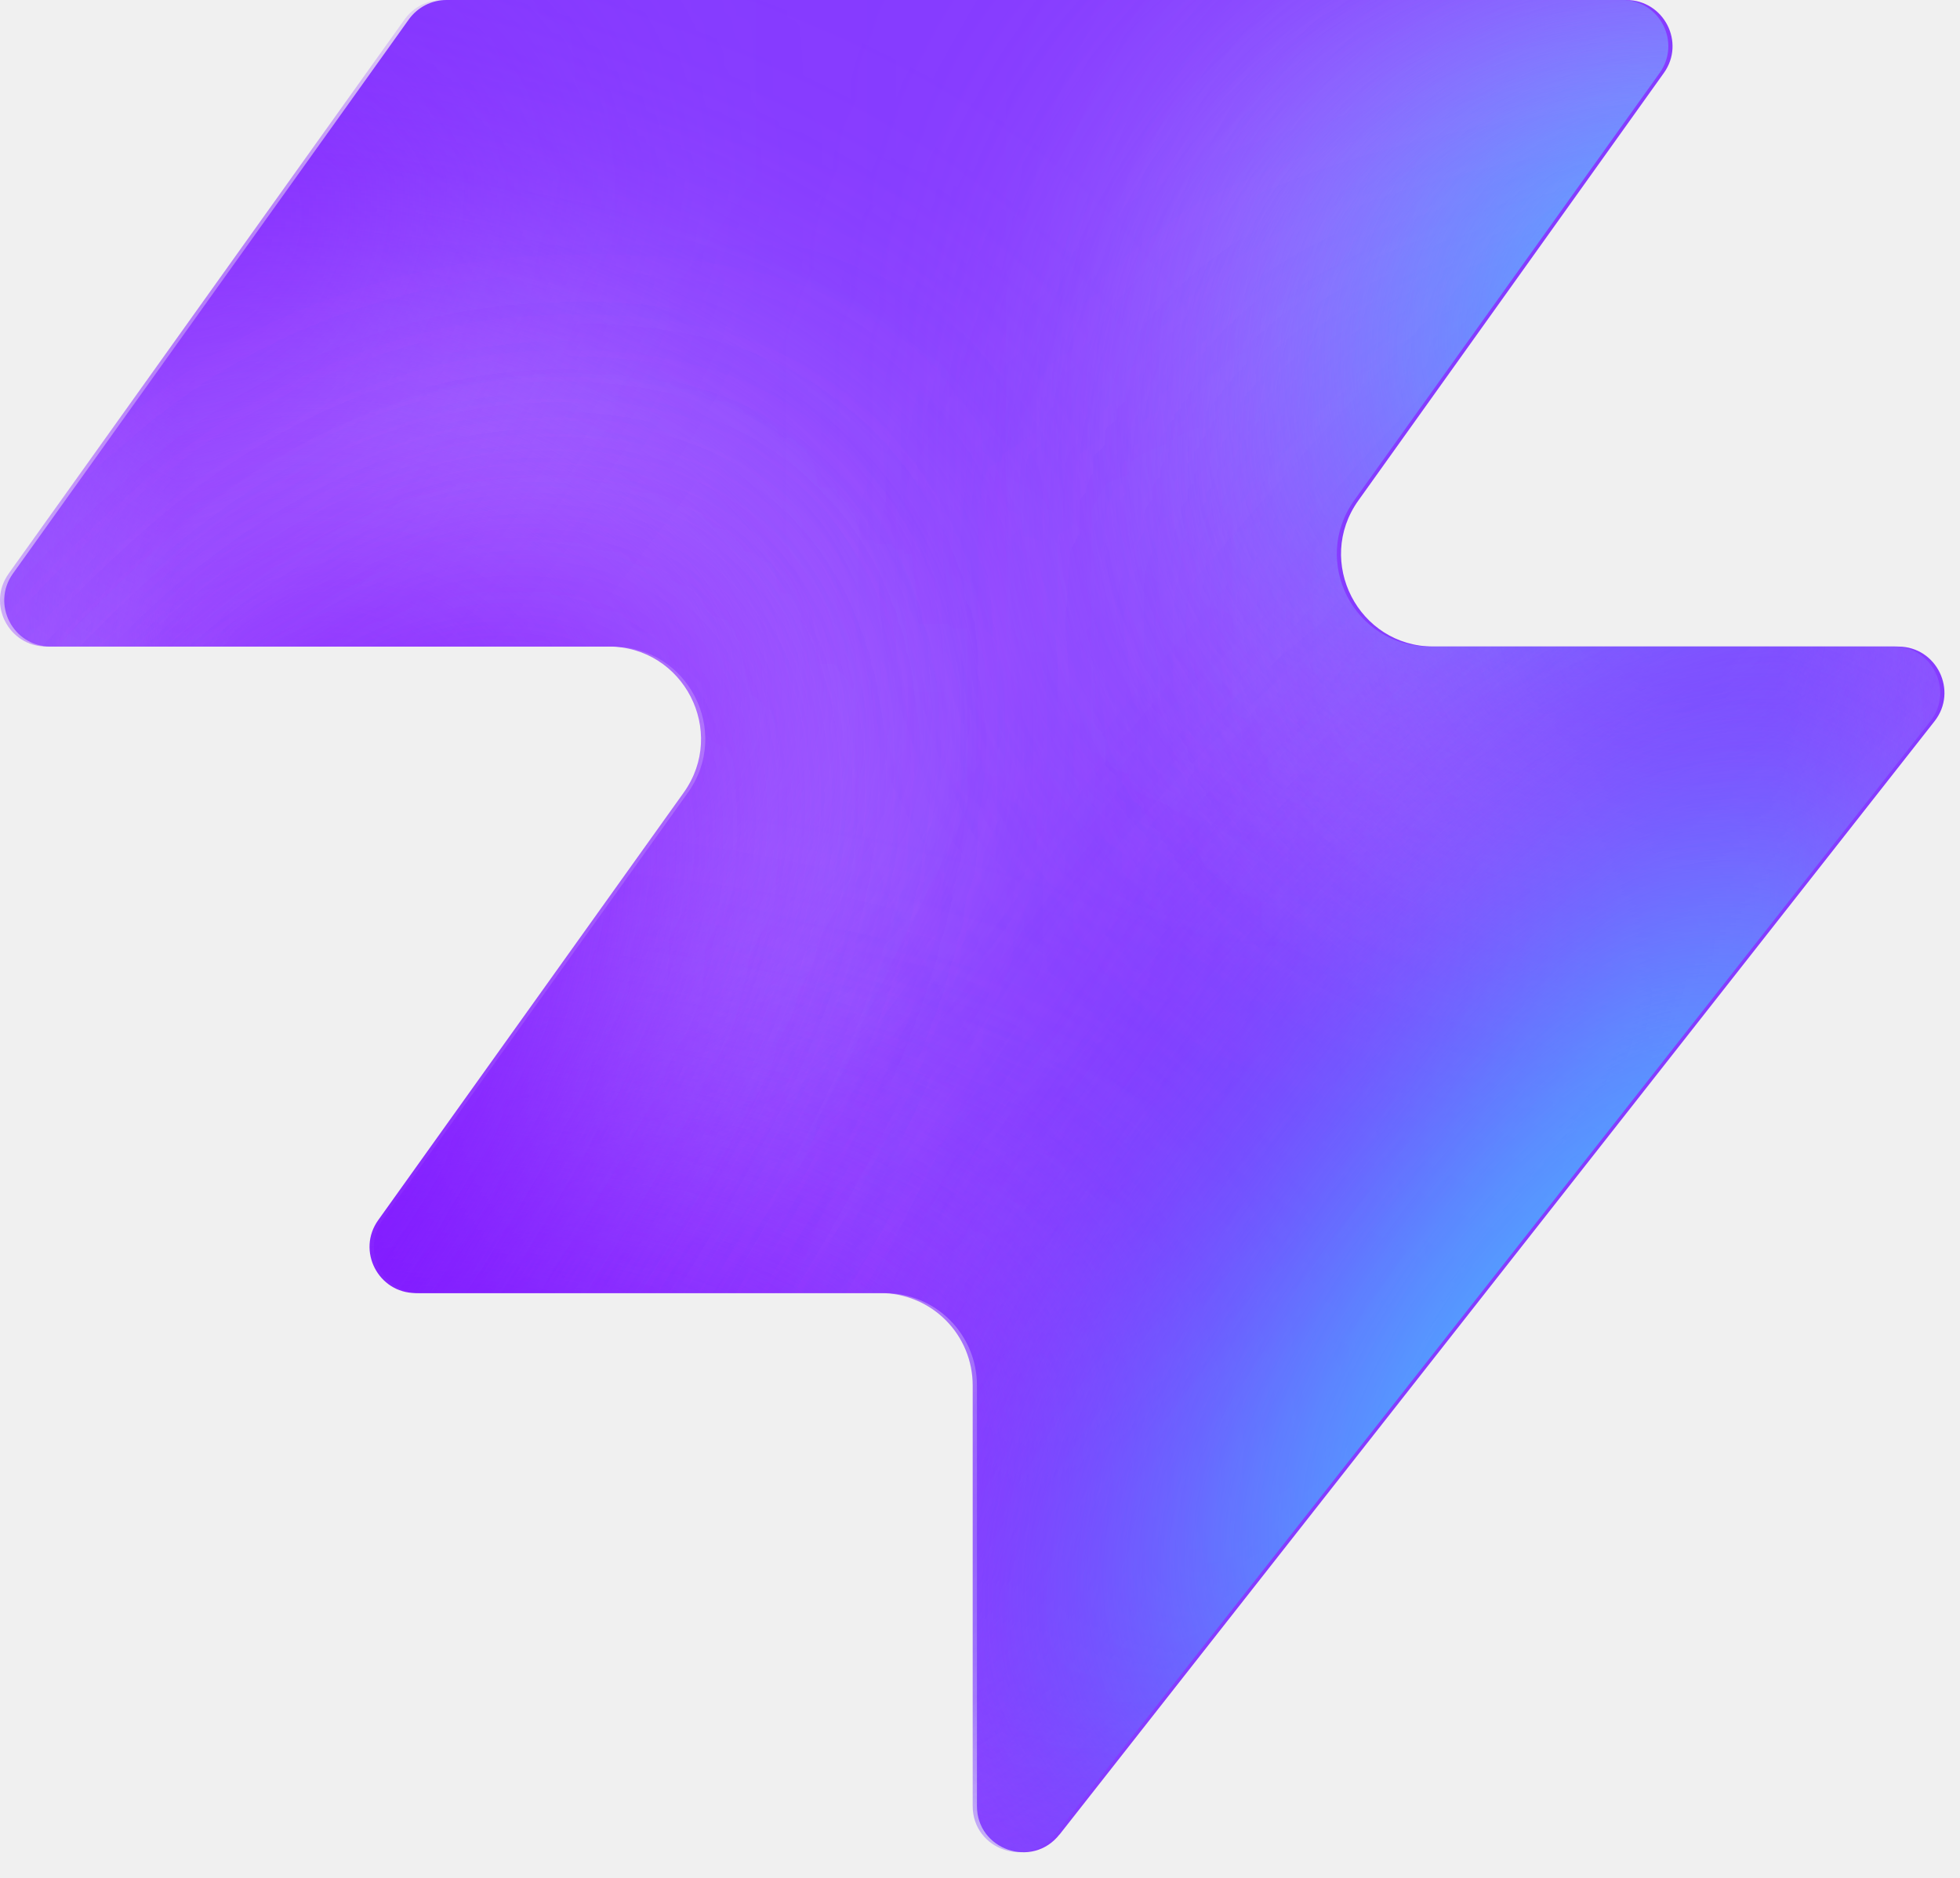
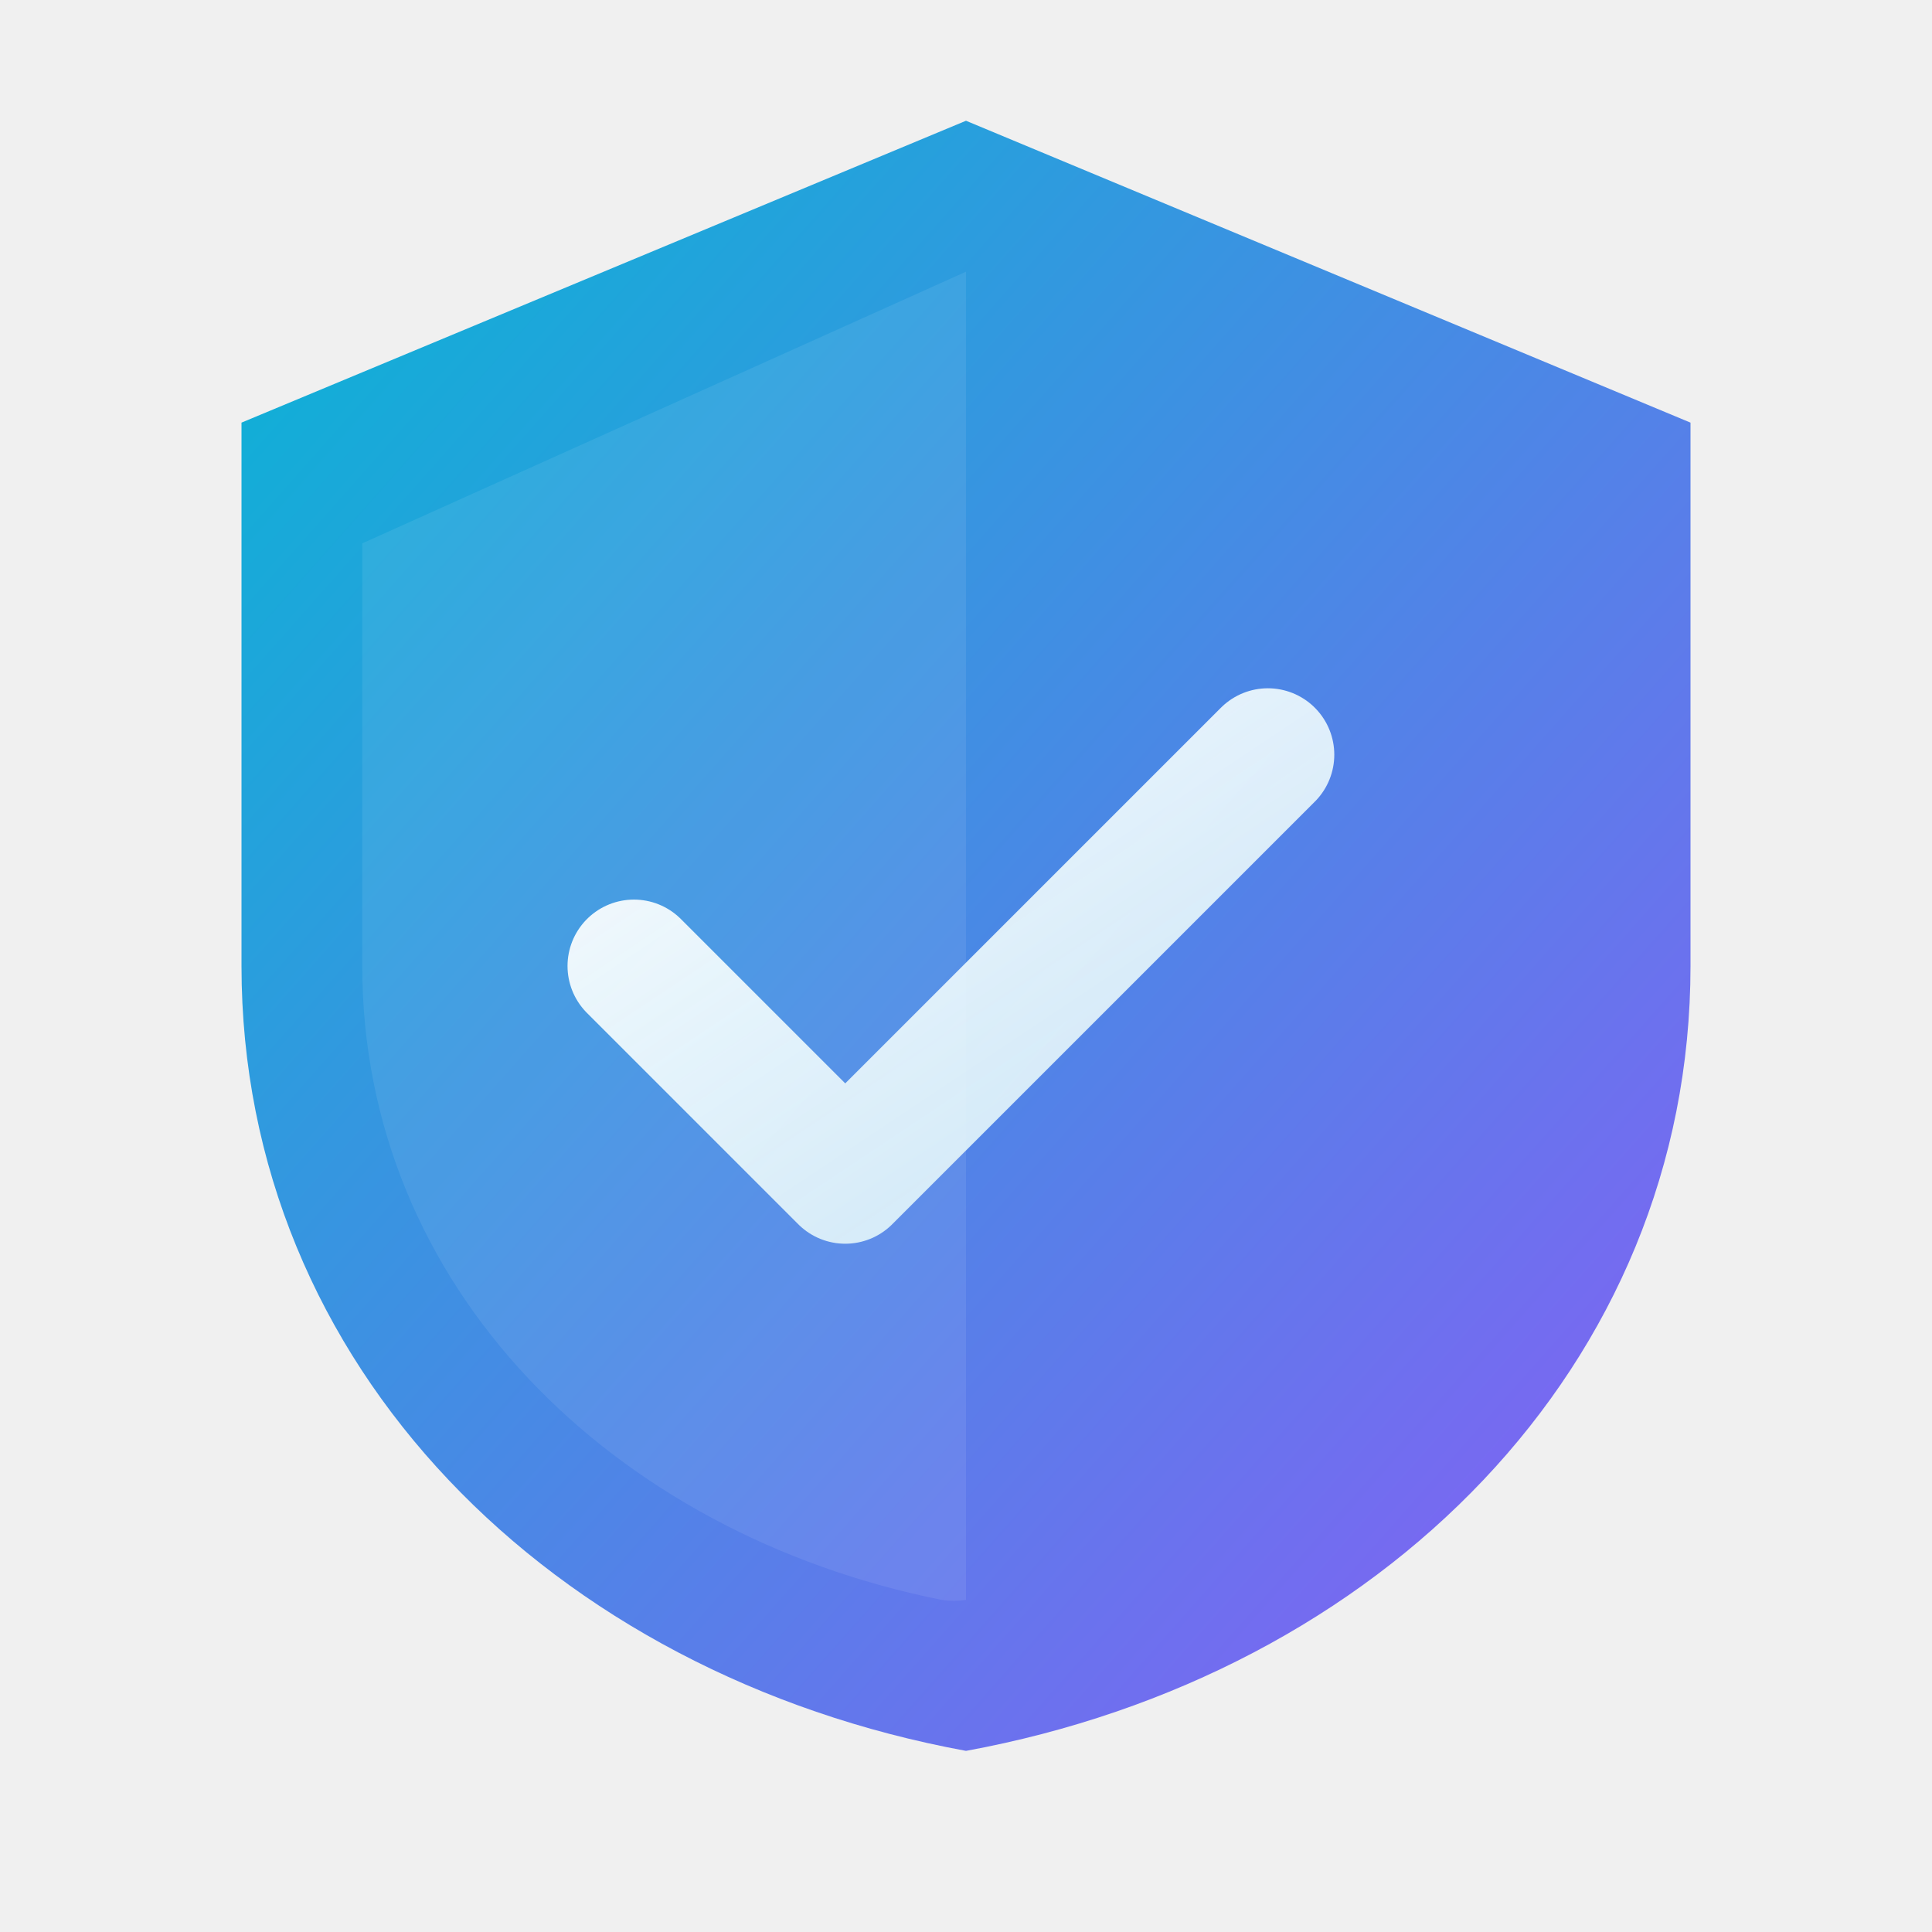
- <svg xmlns="http://www.w3.org/2000/svg" width="48" height="46" fill="none" viewBox="0 0 48 46">
-   <path fill="#863bff" d="M25.946 44.938c-.664.845-2.021.375-2.021-.698V33.937a2.26 2.26 0 0 0-2.262-2.262H10.287c-.92 0-1.456-1.04-.92-1.788l7.48-10.471c1.07-1.497 0-3.578-1.842-3.578H1.237c-.92 0-1.456-1.04-.92-1.788L10.013.474c.214-.297.556-.474.92-.474h28.894c.92 0 1.456 1.04.92 1.788l-7.48 10.471c-1.07 1.498 0 3.579 1.842 3.579h11.377c.943 0 1.473 1.088.89 1.83L25.947 44.94z" style="fill:#863bff;fill:color(display-p3 .525 .23 1);fill-opacity:1" />
-   <mask id="a" width="48" height="46" x="0" y="0" maskUnits="userSpaceOnUse" style="mask-type:alpha">
-     <path fill="#000" d="M25.842 44.938c-.664.844-2.021.375-2.021-.698V33.937a2.26 2.26 0 0 0-2.262-2.262H10.183c-.92 0-1.456-1.04-.92-1.788l7.48-10.471c1.07-1.498 0-3.579-1.842-3.579H1.133c-.92 0-1.456-1.04-.92-1.787L9.91.473c.214-.297.556-.474.92-.474h28.894c.92 0 1.456 1.04.92 1.788l-7.48 10.471c-1.07 1.498 0 3.578 1.842 3.578h11.377c.943 0 1.473 1.088.89 1.832L25.843 44.94z" style="fill:#000;fill-opacity:1" />
-   </mask>
-   <g mask="url(#a)">
-     <g filter="url(#b)">
-       <ellipse cx="5.508" cy="14.704" fill="#ede6ff" rx="5.508" ry="14.704" style="fill:#ede6ff;fill:color(display-p3 .927 .903 1);fill-opacity:1" transform="matrix(.00324 1 1 -.00324 -4.47 31.516)" />
-     </g>
-     <g filter="url(#c)">
-       <ellipse cx="10.399" cy="29.851" fill="#ede6ff" rx="10.399" ry="29.851" style="fill:#ede6ff;fill:color(display-p3 .927 .903 1);fill-opacity:1" transform="matrix(.00324 1 1 -.00324 -39.328 7.883)" />
-     </g>
-     <g filter="url(#d)">
-       <ellipse cx="5.508" cy="30.487" fill="#7e14ff" rx="5.508" ry="30.487" style="fill:#7e14ff;fill:color(display-p3 .492 .077 1);fill-opacity:1" transform="rotate(89.814 -25.913 -14.639)scale(1 -1)" />
-     </g>
-     <g filter="url(#e)">
-       <ellipse cx="5.508" cy="30.599" fill="#7e14ff" rx="5.508" ry="30.599" style="fill:#7e14ff;fill:color(display-p3 .492 .077 1);fill-opacity:1" transform="rotate(89.814 -32.644 -3.334)scale(1 -1)" />
-     </g>
-     <g filter="url(#f)">
-       <ellipse cx="5.508" cy="30.599" fill="#7e14ff" rx="5.508" ry="30.599" style="fill:#7e14ff;fill:color(display-p3 .492 .077 1);fill-opacity:1" transform="matrix(.00324 1 1 -.00324 -34.34 30.47)" />
-     </g>
-     <g filter="url(#g)">
-       <ellipse cx="14.072" cy="22.078" fill="#ede6ff" rx="14.072" ry="22.078" style="fill:#ede6ff;fill:color(display-p3 .927 .903 1);fill-opacity:1" transform="rotate(93.35 24.506 48.493)scale(-1 1)" />
-     </g>
-     <g filter="url(#h)">
-       <ellipse cx="3.47" cy="21.501" fill="#7e14ff" rx="3.47" ry="21.501" style="fill:#7e14ff;fill:color(display-p3 .492 .077 1);fill-opacity:1" transform="rotate(89.009 28.708 47.59)scale(-1 1)" />
-     </g>
-     <g filter="url(#i)">
-       <ellipse cx="3.47" cy="21.501" fill="#7e14ff" rx="3.47" ry="21.501" style="fill:#7e14ff;fill:color(display-p3 .492 .077 1);fill-opacity:1" transform="rotate(89.009 28.708 47.59)scale(-1 1)" />
-     </g>
-     <g filter="url(#j)">
-       <ellipse cx=".387" cy="8.972" fill="#7e14ff" rx="4.407" ry="29.108" style="fill:#7e14ff;fill:color(display-p3 .492 .077 1);fill-opacity:1" transform="rotate(39.51 .387 8.972)" />
-     </g>
-     <g filter="url(#k)">
-       <ellipse cx="47.523" cy="-6.092" fill="#7e14ff" rx="4.407" ry="29.108" style="fill:#7e14ff;fill:color(display-p3 .492 .077 1);fill-opacity:1" transform="rotate(37.892 47.523 -6.092)" />
-     </g>
-     <g filter="url(#l)">
-       <ellipse cx="41.412" cy="6.333" fill="#47bfff" rx="5.971" ry="9.665" style="fill:#47bfff;fill:color(display-p3 .28 .748 1);fill-opacity:1" transform="rotate(37.892 41.412 6.333)" />
-     </g>
-     <g filter="url(#m)">
-       <ellipse cx="-1.879" cy="38.332" fill="#7e14ff" rx="4.407" ry="29.108" style="fill:#7e14ff;fill:color(display-p3 .492 .077 1);fill-opacity:1" transform="rotate(37.892 -1.88 38.332)" />
-     </g>
-     <g filter="url(#n)">
-       <ellipse cx="-1.879" cy="38.332" fill="#7e14ff" rx="4.407" ry="29.108" style="fill:#7e14ff;fill:color(display-p3 .492 .077 1);fill-opacity:1" transform="rotate(37.892 -1.88 38.332)" />
-     </g>
-     <g filter="url(#o)">
-       <ellipse cx="35.651" cy="29.907" fill="#7e14ff" rx="4.407" ry="29.108" style="fill:#7e14ff;fill:color(display-p3 .492 .077 1);fill-opacity:1" transform="rotate(37.892 35.651 29.907)" />
-     </g>
-     <g filter="url(#p)">
-       <ellipse cx="38.418" cy="32.4" fill="#47bfff" rx="5.971" ry="15.297" style="fill:#47bfff;fill:color(display-p3 .28 .748 1);fill-opacity:1" transform="rotate(37.892 38.418 32.4)" />
-     </g>
-   </g>
+ <svg xmlns="http://www.w3.org/2000/svg" viewBox="0 0 32 32" fill="none">
  <defs>
-     <filter id="b" width="60.045" height="41.654" x="-19.77" y="16.149" color-interpolation-filters="sRGB" filterUnits="userSpaceOnUse">
-       <feFlood flood-opacity="0" result="BackgroundImageFix" />
-       <feBlend in="SourceGraphic" in2="BackgroundImageFix" result="shape" />
-       <feGaussianBlur result="effect1_foregroundBlur_2002_17158" stdDeviation="7.659" />
-     </filter>
-     <filter id="c" width="90.34" height="51.437" x="-54.613" y="-7.533" color-interpolation-filters="sRGB" filterUnits="userSpaceOnUse">
-       <feFlood flood-opacity="0" result="BackgroundImageFix" />
-       <feBlend in="SourceGraphic" in2="BackgroundImageFix" result="shape" />
-       <feGaussianBlur result="effect1_foregroundBlur_2002_17158" stdDeviation="7.659" />
-     </filter>
-     <filter id="d" width="79.355" height="29.4" x="-49.64" y="2.03" color-interpolation-filters="sRGB" filterUnits="userSpaceOnUse">
-       <feFlood flood-opacity="0" result="BackgroundImageFix" />
-       <feBlend in="SourceGraphic" in2="BackgroundImageFix" result="shape" />
-       <feGaussianBlur result="effect1_foregroundBlur_2002_17158" stdDeviation="4.596" />
-     </filter>
-     <filter id="e" width="79.579" height="29.4" x="-45.045" y="20.029" color-interpolation-filters="sRGB" filterUnits="userSpaceOnUse">
-       <feFlood flood-opacity="0" result="BackgroundImageFix" />
-       <feBlend in="SourceGraphic" in2="BackgroundImageFix" result="shape" />
-       <feGaussianBlur result="effect1_foregroundBlur_2002_17158" stdDeviation="4.596" />
-     </filter>
-     <filter id="f" width="79.579" height="29.4" x="-43.513" y="21.178" color-interpolation-filters="sRGB" filterUnits="userSpaceOnUse">
-       <feFlood flood-opacity="0" result="BackgroundImageFix" />
-       <feBlend in="SourceGraphic" in2="BackgroundImageFix" result="shape" />
-       <feGaussianBlur result="effect1_foregroundBlur_2002_17158" stdDeviation="4.596" />
-     </filter>
-     <filter id="g" width="74.749" height="58.852" x="15.756" y="-17.901" color-interpolation-filters="sRGB" filterUnits="userSpaceOnUse">
-       <feFlood flood-opacity="0" result="BackgroundImageFix" />
-       <feBlend in="SourceGraphic" in2="BackgroundImageFix" result="shape" />
-       <feGaussianBlur result="effect1_foregroundBlur_2002_17158" stdDeviation="7.659" />
-     </filter>
-     <filter id="h" width="61.377" height="25.362" x="23.548" y="2.284" color-interpolation-filters="sRGB" filterUnits="userSpaceOnUse">
-       <feFlood flood-opacity="0" result="BackgroundImageFix" />
-       <feBlend in="SourceGraphic" in2="BackgroundImageFix" result="shape" />
-       <feGaussianBlur result="effect1_foregroundBlur_2002_17158" stdDeviation="4.596" />
-     </filter>
-     <filter id="i" width="61.377" height="25.362" x="23.548" y="2.284" color-interpolation-filters="sRGB" filterUnits="userSpaceOnUse">
-       <feFlood flood-opacity="0" result="BackgroundImageFix" />
-       <feBlend in="SourceGraphic" in2="BackgroundImageFix" result="shape" />
-       <feGaussianBlur result="effect1_foregroundBlur_2002_17158" stdDeviation="4.596" />
-     </filter>
-     <filter id="j" width="56.045" height="63.649" x="-27.636" y="-22.853" color-interpolation-filters="sRGB" filterUnits="userSpaceOnUse">
-       <feFlood flood-opacity="0" result="BackgroundImageFix" />
-       <feBlend in="SourceGraphic" in2="BackgroundImageFix" result="shape" />
-       <feGaussianBlur result="effect1_foregroundBlur_2002_17158" stdDeviation="4.596" />
-     </filter>
-     <filter id="k" width="54.814" height="64.646" x="20.116" y="-38.415" color-interpolation-filters="sRGB" filterUnits="userSpaceOnUse">
-       <feFlood flood-opacity="0" result="BackgroundImageFix" />
-       <feBlend in="SourceGraphic" in2="BackgroundImageFix" result="shape" />
-       <feGaussianBlur result="effect1_foregroundBlur_2002_17158" stdDeviation="4.596" />
-     </filter>
-     <filter id="l" width="33.541" height="35.313" x="24.641" y="-11.323" color-interpolation-filters="sRGB" filterUnits="userSpaceOnUse">
-       <feFlood flood-opacity="0" result="BackgroundImageFix" />
-       <feBlend in="SourceGraphic" in2="BackgroundImageFix" result="shape" />
-       <feGaussianBlur result="effect1_foregroundBlur_2002_17158" stdDeviation="4.596" />
-     </filter>
-     <filter id="m" width="54.814" height="64.646" x="-29.286" y="6.009" color-interpolation-filters="sRGB" filterUnits="userSpaceOnUse">
-       <feFlood flood-opacity="0" result="BackgroundImageFix" />
-       <feBlend in="SourceGraphic" in2="BackgroundImageFix" result="shape" />
-       <feGaussianBlur result="effect1_foregroundBlur_2002_17158" stdDeviation="4.596" />
-     </filter>
-     <filter id="n" width="54.814" height="64.646" x="-29.286" y="6.009" color-interpolation-filters="sRGB" filterUnits="userSpaceOnUse">
-       <feFlood flood-opacity="0" result="BackgroundImageFix" />
-       <feBlend in="SourceGraphic" in2="BackgroundImageFix" result="shape" />
-       <feGaussianBlur result="effect1_foregroundBlur_2002_17158" stdDeviation="4.596" />
-     </filter>
-     <filter id="o" width="54.814" height="64.646" x="8.244" y="-2.416" color-interpolation-filters="sRGB" filterUnits="userSpaceOnUse">
-       <feFlood flood-opacity="0" result="BackgroundImageFix" />
-       <feBlend in="SourceGraphic" in2="BackgroundImageFix" result="shape" />
-       <feGaussianBlur result="effect1_foregroundBlur_2002_17158" stdDeviation="4.596" />
-     </filter>
-     <filter id="p" width="39.409" height="43.623" x="18.713" y="10.588" color-interpolation-filters="sRGB" filterUnits="userSpaceOnUse">
-       <feFlood flood-opacity="0" result="BackgroundImageFix" />
-       <feBlend in="SourceGraphic" in2="BackgroundImageFix" result="shape" />
-       <feGaussianBlur result="effect1_foregroundBlur_2002_17158" stdDeviation="4.596" />
-     </filter>
+     <linearGradient id="shieldGrad" x1="0%" y1="0%" x2="100%" y2="100%">
+       <stop offset="0%" stop-color="#06b6d4" />
+       <stop offset="100%" stop-color="#8b5cf6" />
+     </linearGradient>
+     <linearGradient id="checkGrad" x1="0%" y1="0%" x2="100%" y2="100%">
+       <stop offset="0%" stop-color="#ffffff" stop-opacity="0.95" />
+       <stop offset="100%" stop-color="#e0f7fa" stop-opacity="0.85" />
+     </linearGradient>
  </defs>
+   <path d="M16 2L4 7v9c0 6.627 5.148 11.742 12 13 6.852-1.258 12-6.373 12-13V7L16 2z" fill="url(#shieldGrad)" />
+   <path d="M16 4.5L6 9v7c0 5.3 4.12 9.4 9.6 10.5 0.13 0.02 0.27 0.02 0.4 0V4.5z" fill="white" fill-opacity="0.08" />
+   <path d="M10.5 16l3.5 3.5 7-7" stroke="url(#checkGrad)" stroke-width="2.2" stroke-linecap="round" stroke-linejoin="round" />
</svg>
